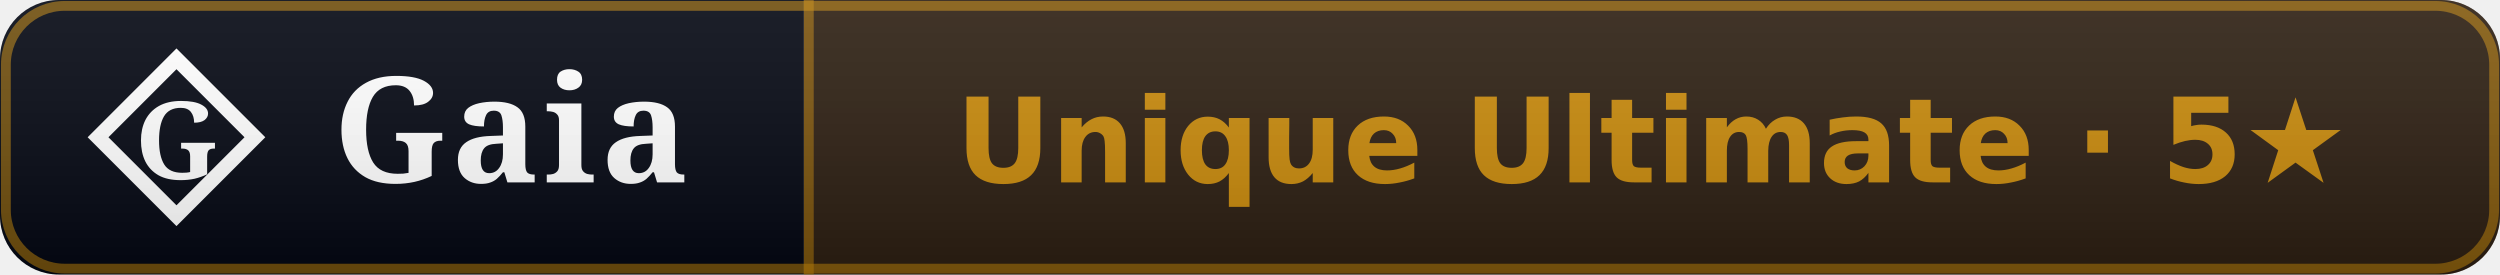
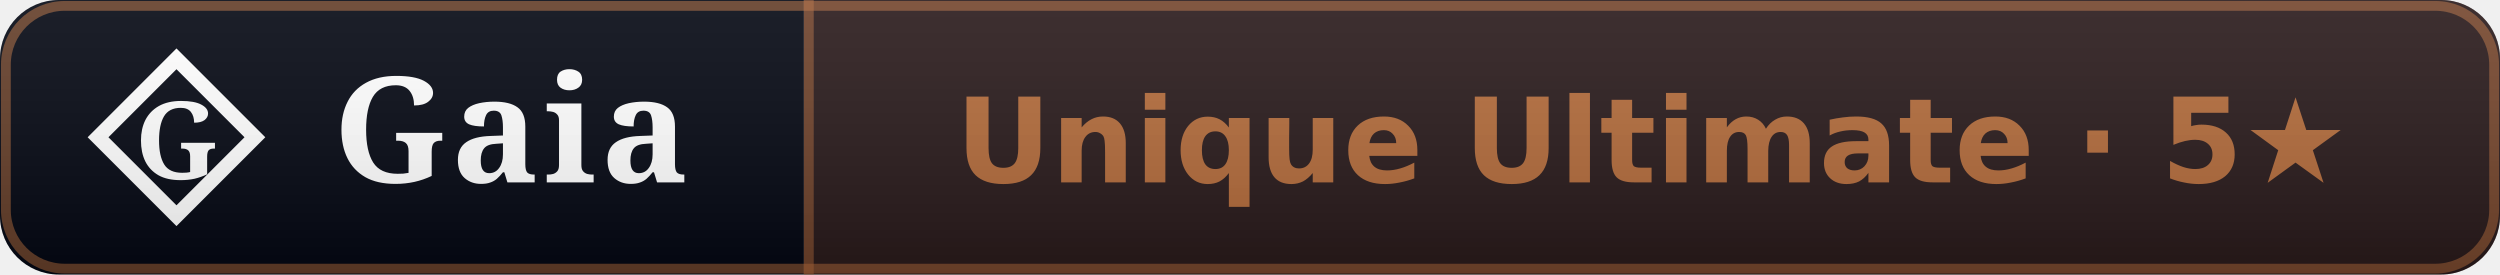
<svg xmlns="http://www.w3.org/2000/svg" width="255" height="28" viewBox="0 0 255 28" role="img" aria-label="Gaia rank sample: Unique Ultimate (5 stars)">
  <linearGradient id="sh" x2="0" y2="100%">
    <stop offset="0" stop-color="#fff" stop-opacity=".10" />
    <stop offset="1" stop-opacity=".14" />
  </linearGradient>
  <clipPath id="rc">
    <rect width="255" height="28" rx="6" fill="#fff" />
  </clipPath>
  <g clip-path="url(#rc)">
    <rect width="82" height="28" fill="#030712" />
    <rect x="82.0" width="173.0" height="28" fill="#0a0713" />
-     <rect x="82.0" width="173.0" height="28" fill="rgba(200,137,10,0.18)" />
-     <rect x="82.0" width="1" height="28" fill="rgba(200,137,10,0.5)" />
+     <rect x="82.0" width="173.0" height="28" fill="rgba(178,106,58,0.18)" />
+     <rect x="82.0" width="1" height="28" fill="rgba(178,106,58,0.5)" />
    <path d="M 18 6 L 26 14 L 18 22 L 10 14 Z" fill="none" stroke="#ffffff" stroke-width="1.5" stroke-linejoin="miter" />
    <text x="18" y="14" font-family="EB Garamond, Georgia, serif" font-weight="600" font-size="11" fill="#ffffff" text-anchor="middle" dominant-baseline="central">G</text>
    <text x="34" y="18.6" font-family="EB Garamond, Georgia, serif" font-size="15" font-weight="600" fill="#fff" letter-spacing="0.5">Gaia</text>
-     <text x="168.5" y="18.6" font-family="Verdana,DejaVu Sans,sans-serif" font-size="12" font-weight="700" text-anchor="middle" fill="#c8890a">Unique Ultimate · 5★</text>
-     <rect x="0.6" y="0.6" width="253.8" height="26.8" fill="none" stroke="rgba(200,137,10,0.55)" stroke-width="1" rx="6" />
+     <text x="168.5" y="18.6" font-family="Verdana,DejaVu Sans,sans-serif" font-size="12" font-weight="700" text-anchor="middle" fill="#b26a3a">Unique Ultimate · 5★</text>
+     <rect x="0.6" y="0.6" width="253.8" height="26.8" fill="none" stroke="rgba(178,106,58,0.55)" stroke-width="1" rx="6" />
    <rect width="255" height="28" fill="url(#sh)" />
  </g>
</svg>
